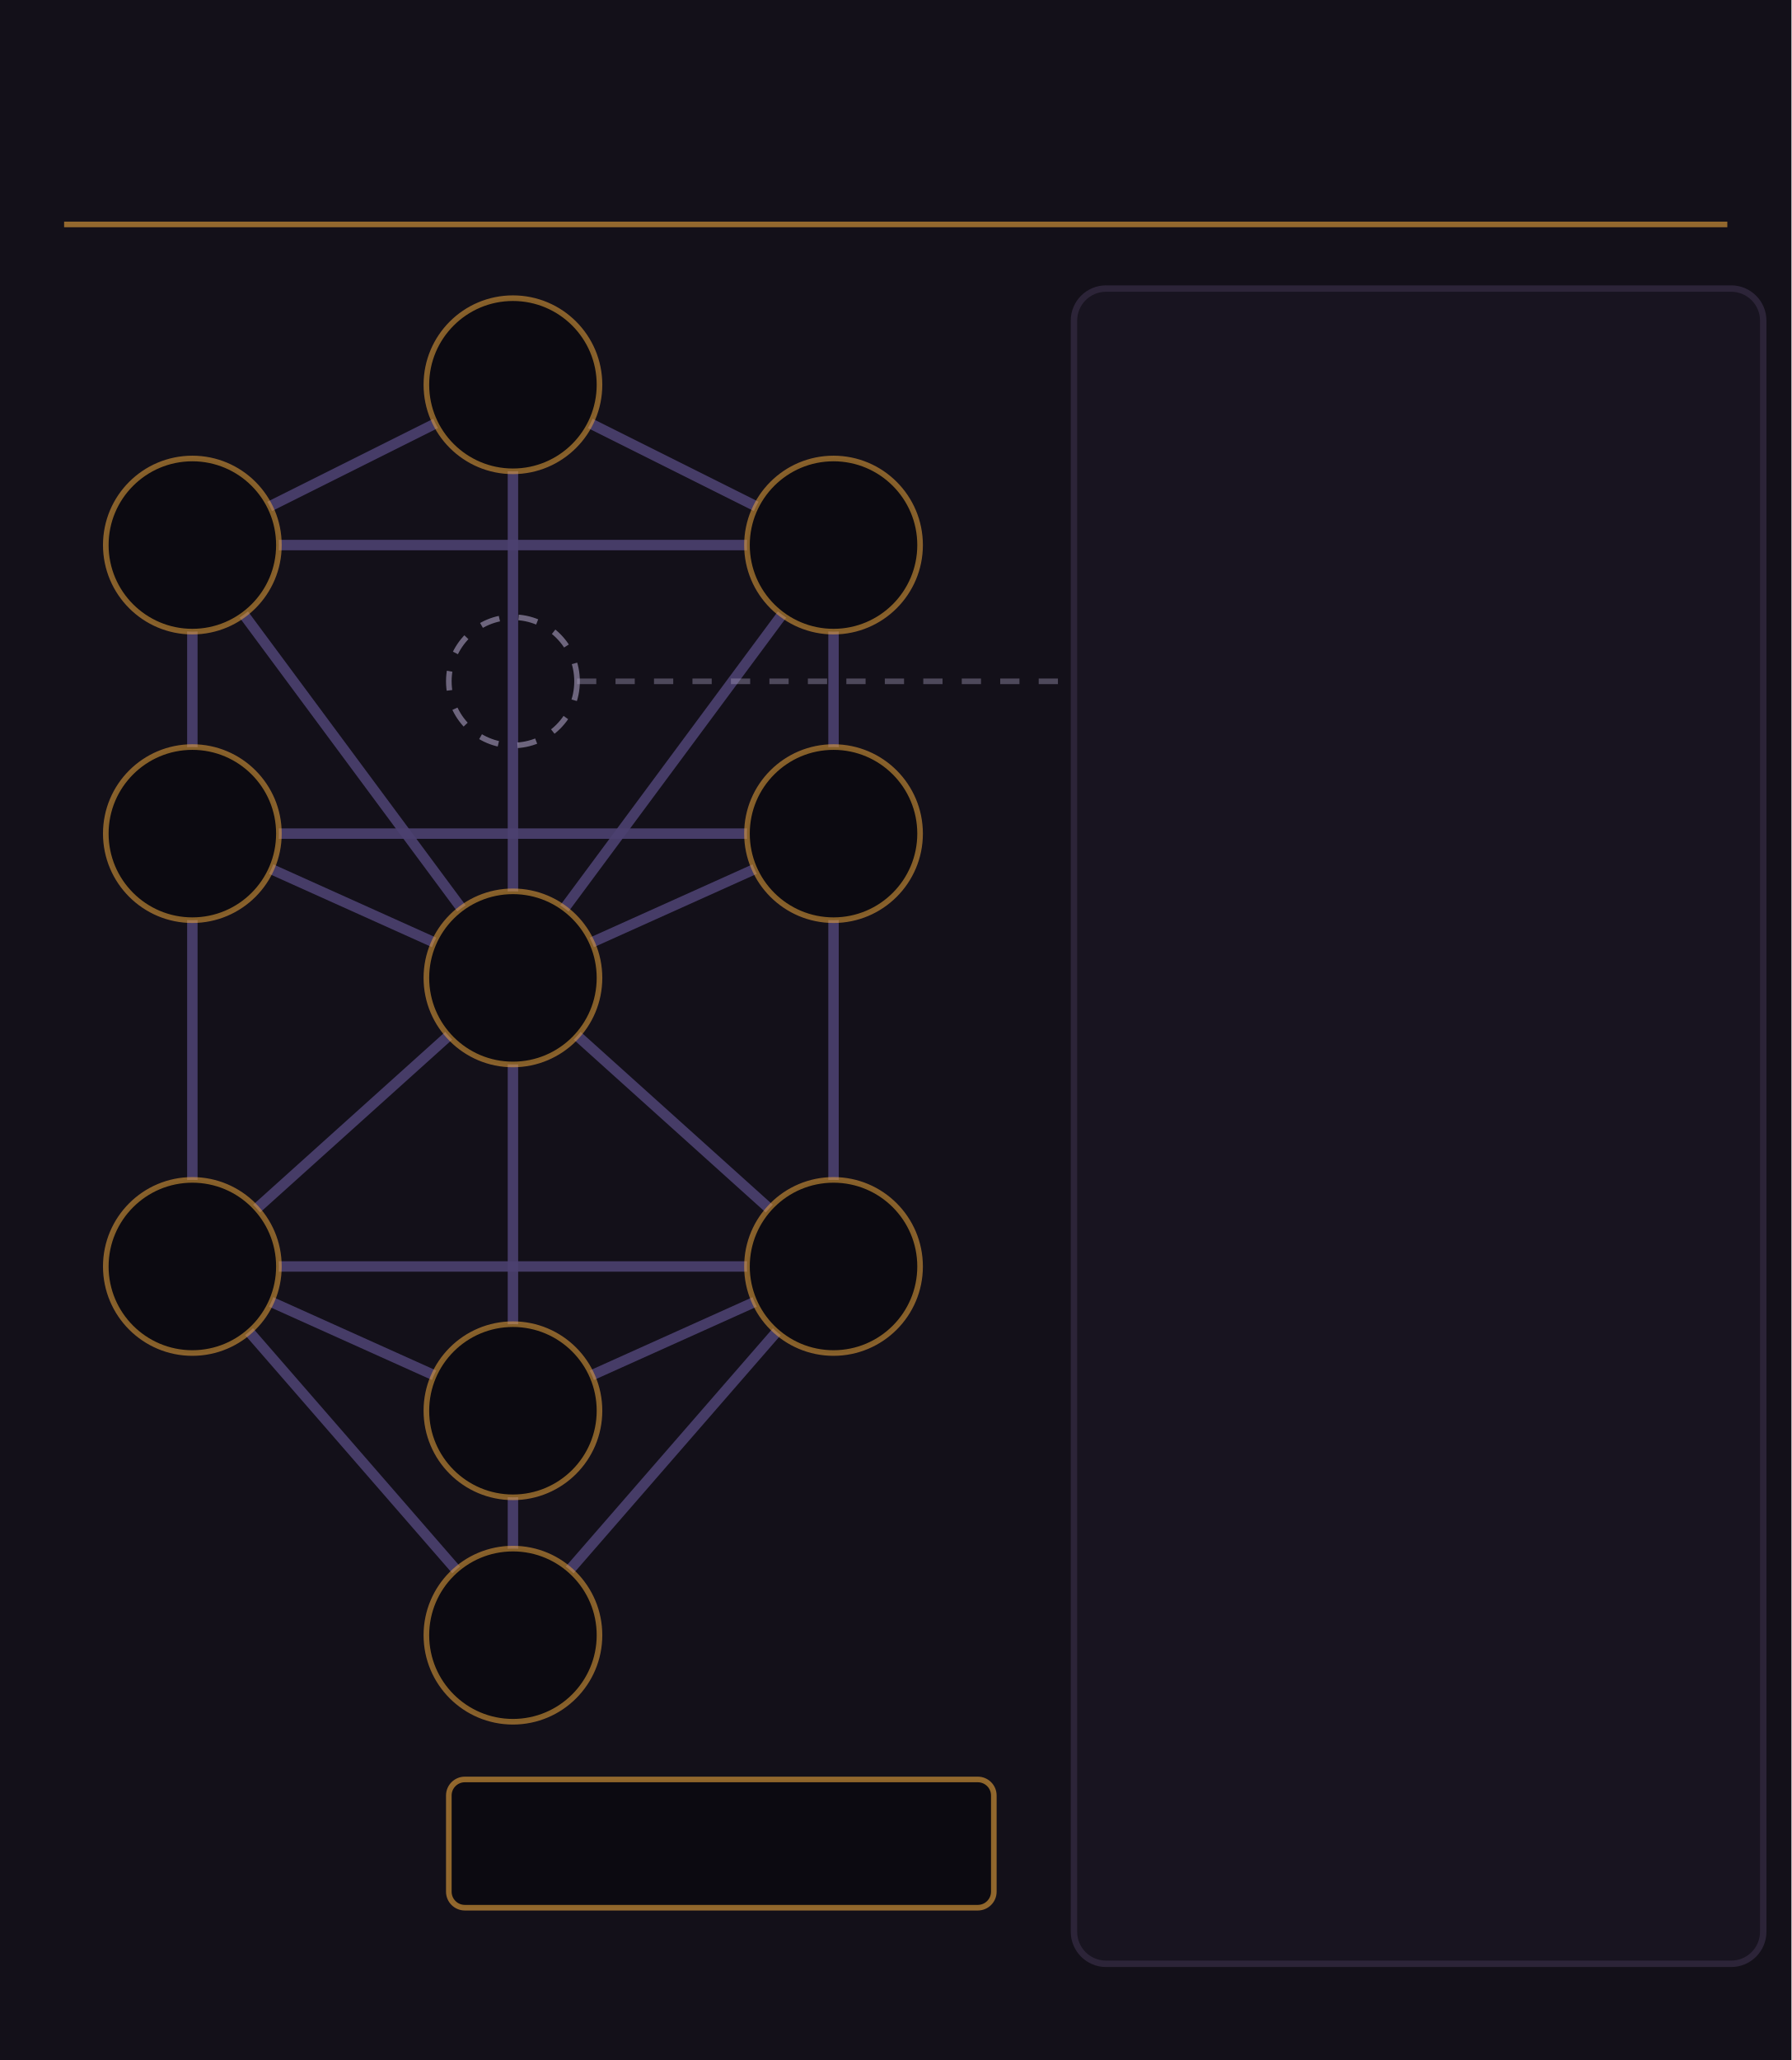
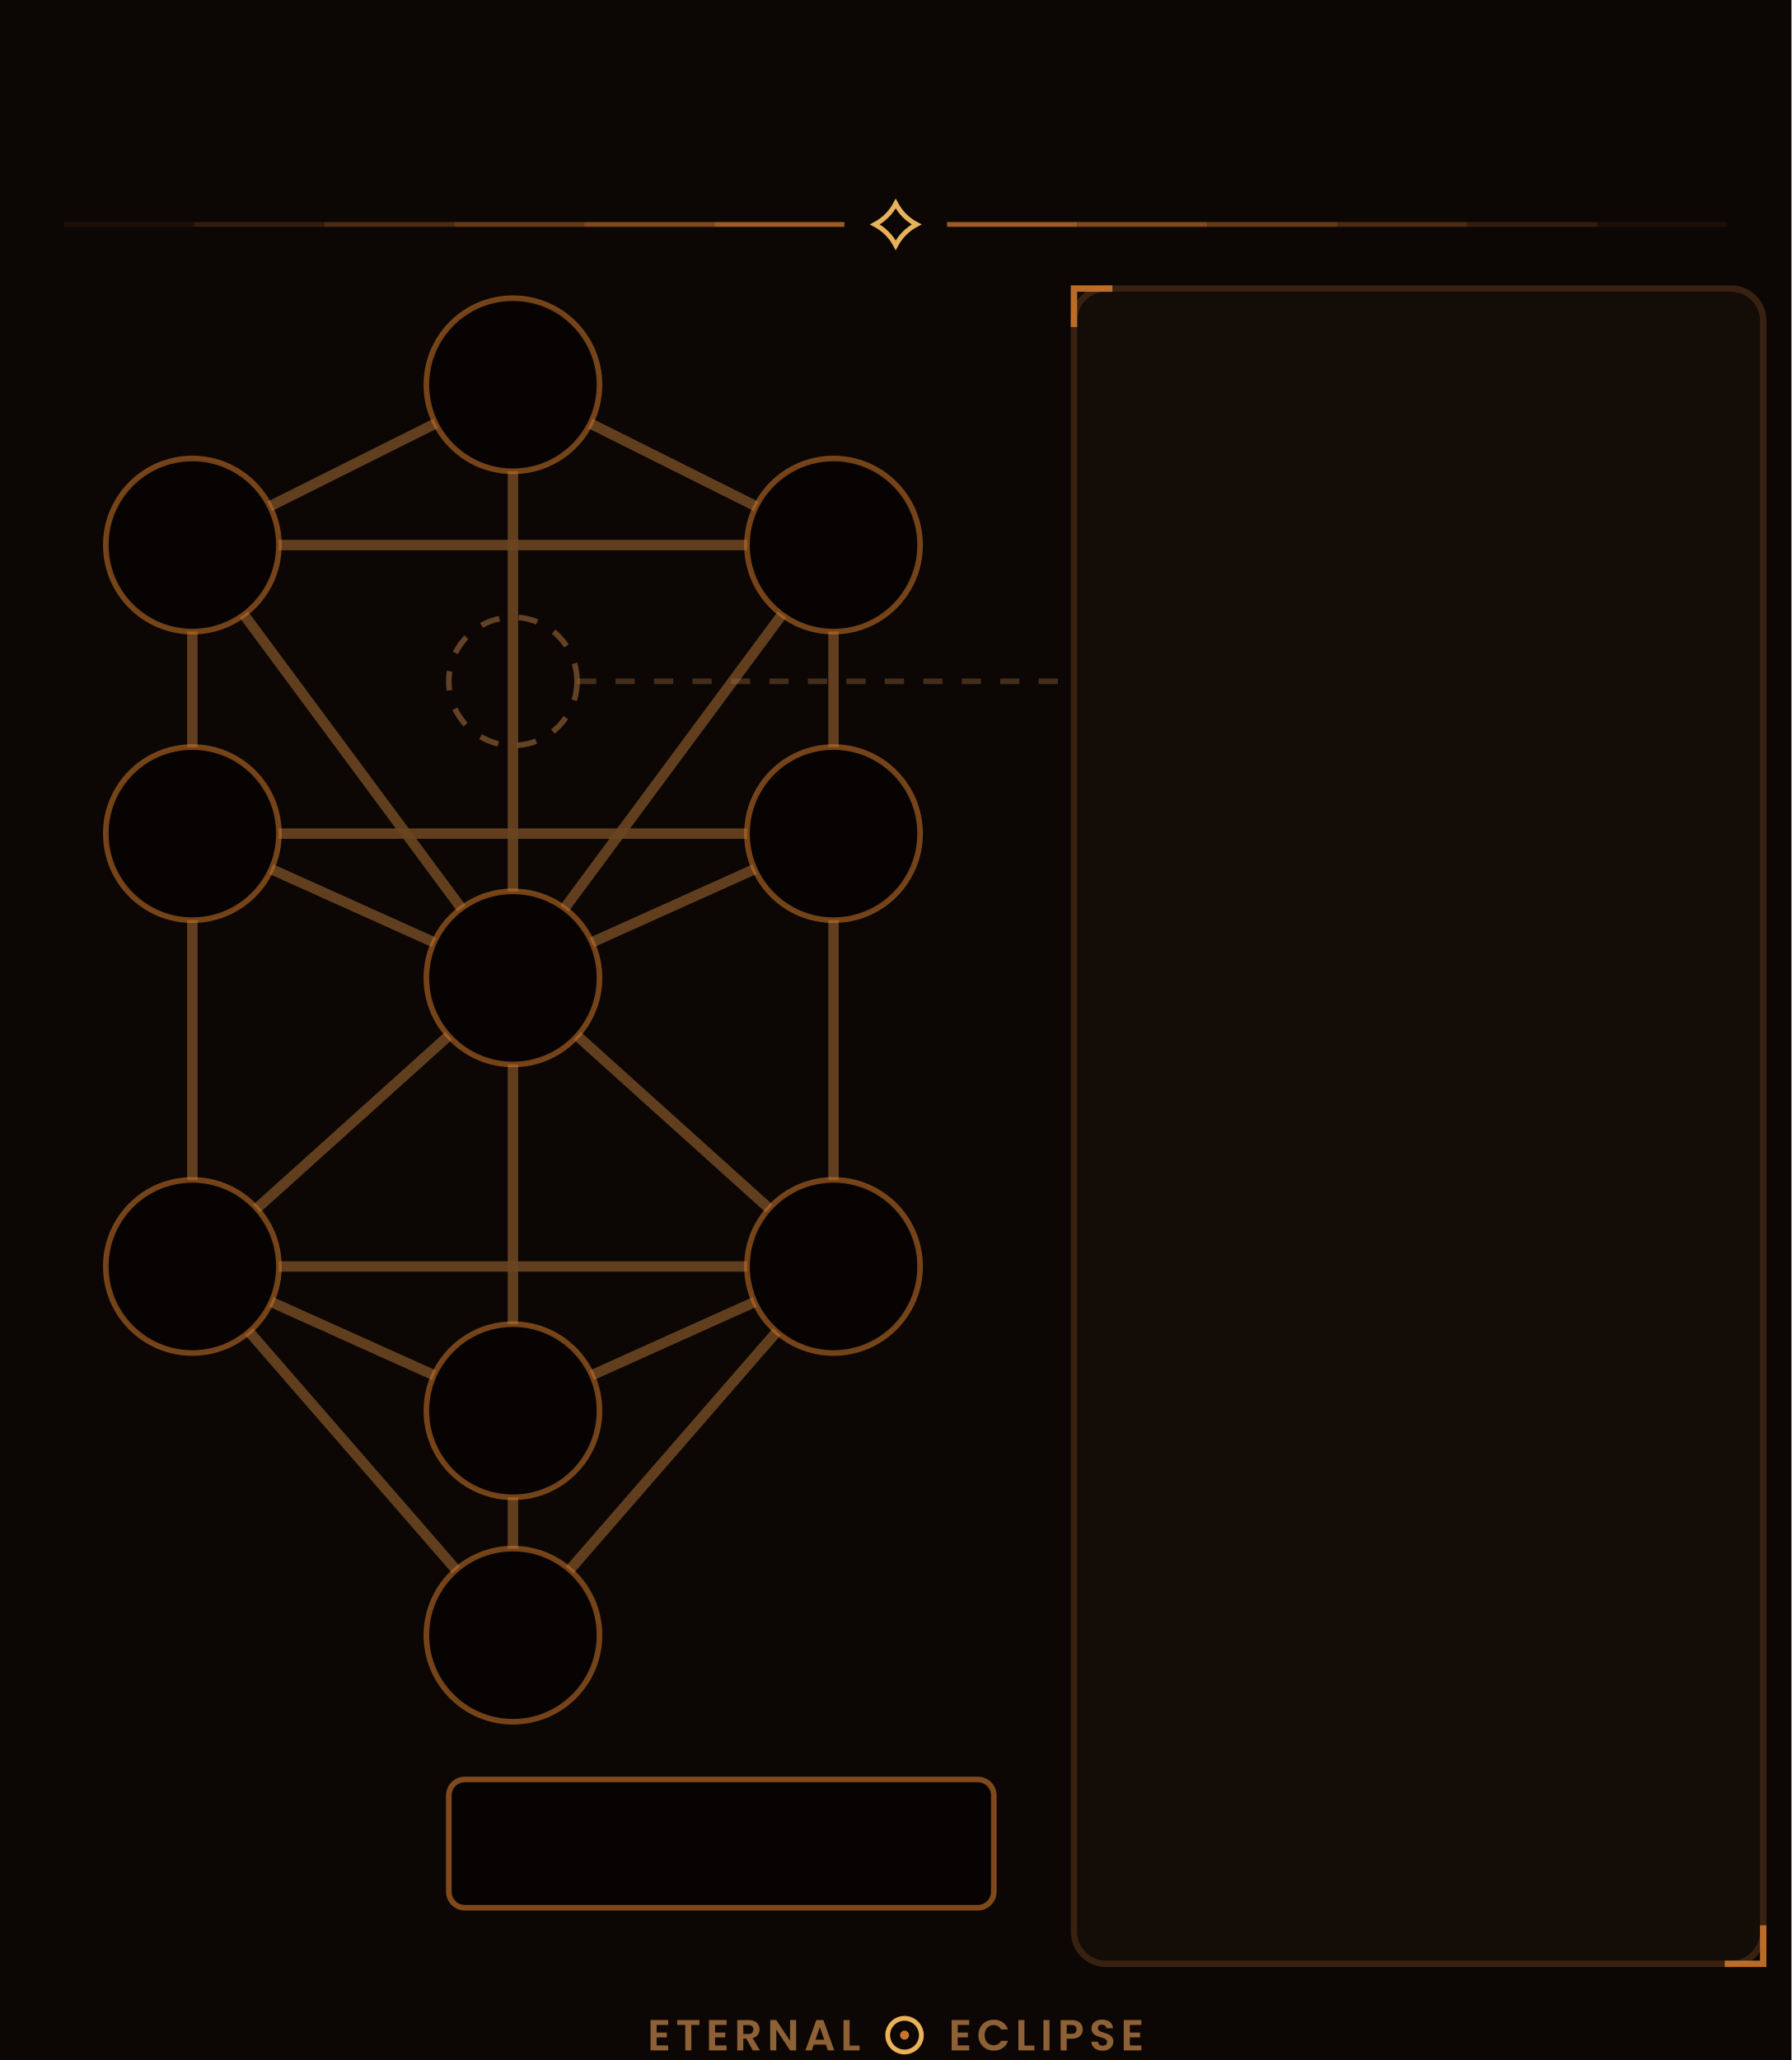
<svg xmlns="http://www.w3.org/2000/svg" width="111.76mm" height="128.5mm" viewBox="0 0 111.76 128.5">
-   <rect x="0" y="0" width="111.76" height="128.5" fill="#131019" />
-   <line x1="4" y1="14" x2="107.76" y2="14" stroke="#e8a33d" stroke-width="0.35" stroke-opacity="0.6" />
-   <rect x="67" y="18" width="43" height="104.5" rx="2" fill="#181420" stroke="#2c2438" stroke-width="0.4" />
-   <g stroke="#4c4170" stroke-width="0.65" stroke-opacity="0.9">
+   <rect x="0" y="0" width="111.76" height="128.5" fill="#0c0604" />
+   <g stroke="#cd762b" stroke-width="0.3">
+     <line x1="4.00" y1="14" x2="12.11" y2="14" stroke-opacity="0.08" />
+     <line x1="12.11" y1="14" x2="20.23" y2="14" stroke-opacity="0.2" />
+     <line x1="20.23" y1="14" x2="28.34" y2="14" stroke-opacity="0.33" />
+     <line x1="28.34" y1="14" x2="36.45" y2="14" stroke-opacity="0.47" />
+     <line x1="36.45" y1="14" x2="44.57" y2="14" stroke-opacity="0.6" />
+     <line x1="44.57" y1="14" x2="52.68" y2="14" stroke-opacity="0.75" />
+     <line x1="59.08" y1="14" x2="67.19" y2="14" stroke-opacity="0.75" />
+     <line x1="67.19" y1="14" x2="75.31" y2="14" stroke-opacity="0.6" />
+     <line x1="75.31" y1="14" x2="83.42" y2="14" stroke-opacity="0.47" />
+     <line x1="83.42" y1="14" x2="91.53" y2="14" stroke-opacity="0.33" />
+     <line x1="91.53" y1="14" x2="99.65" y2="14" stroke-opacity="0.2" />
+     <line x1="99.65" y1="14" x2="107.76" y2="14" stroke-opacity="0.08" />
+   </g>
+   <path d="M 0,-1.3 Q 0.45,-0.45 1.3,0 Q 0.45,0.45 0,1.3 Q -0.45,0.45 -1.3,0 Q -0.45,-0.45 0,-1.3 Z" transform="translate(55.88 14)" fill="none" stroke="#ffc464" stroke-width="0.3" stroke-opacity="0.9" />
+   <rect x="67" y="18" width="43" height="104.5" rx="2" fill="#140c06" stroke="#382110" stroke-width="0.4" />
+   <g stroke="#6b4522" stroke-width="0.65" stroke-opacity="0.9">
    <line x1="32" y1="24" x2="52" y2="34" />
    <line x1="32" y1="24" x2="12" y2="34" />
    <line x1="32" y1="24" x2="32" y2="61" />
    <line x1="52" y1="34" x2="12" y2="34" />
    <line x1="52" y1="34" x2="32" y2="61" />
    <line x1="52" y1="34" x2="52" y2="52" />
    <line x1="12" y1="34" x2="32" y2="61" />
    <line x1="12" y1="34" x2="12" y2="52" />
    <line x1="52" y1="52" x2="12" y2="52" />
    <line x1="52" y1="52" x2="32" y2="61" />
    <line x1="52" y1="52" x2="52" y2="79" />
    <line x1="12" y1="52" x2="32" y2="61" />
    <line x1="12" y1="52" x2="12" y2="79" />
    <line x1="32" y1="61" x2="52" y2="79" />
    <line x1="32" y1="61" x2="12" y2="79" />
    <line x1="32" y1="61" x2="32" y2="88" />
    <line x1="52" y1="79" x2="12" y2="79" />
    <line x1="52" y1="79" x2="32" y2="88" />
    <line x1="52" y1="79" x2="32" y2="102" />
    <line x1="12" y1="79" x2="32" y2="88" />
    <line x1="12" y1="79" x2="32" y2="102" />
    <line x1="32" y1="88" x2="32" y2="102" />
  </g>
-   <g fill="#0c0a11" stroke="#e8a33d" stroke-width="0.35" stroke-opacity="0.55">
+   <g fill="#070302" stroke="#cd762b" stroke-width="0.35" stroke-opacity="0.55">
    <circle cx="32" cy="24" r="5.4" />
    <circle cx="52" cy="34" r="5.4" />
    <circle cx="12" cy="34" r="5.4" />
    <circle cx="52" cy="52" r="5.4" />
    <circle cx="12" cy="52" r="5.4" />
    <circle cx="32" cy="61" r="5.4" />
    <circle cx="52" cy="79" r="5.4" />
    <circle cx="12" cy="79" r="5.4" />
    <circle cx="32" cy="88" r="5.4" />
    <circle cx="32" cy="102" r="5.4" />
  </g>
-   <circle cx="32" cy="42.5" r="4" fill="none" stroke="#a89fbf" stroke-width="0.35" stroke-opacity="0.6" stroke-dasharray="1.2 1.2" />
-   <line x1="36" y1="42.5" x2="67" y2="42.5" stroke="#a89fbf" stroke-width="0.35" stroke-opacity="0.4" stroke-dasharray="1.2 1.2" />
-   <rect x="28" y="111" width="34" height="8" rx="1" fill="#0c0a11" stroke="#e8a33d" stroke-width="0.35" stroke-opacity="0.6" />
+   <circle cx="32" cy="42.5" r="4" fill="none" stroke="#9c6a3b" stroke-width="0.35" stroke-opacity="0.6" stroke-dasharray="1.2 1.2" />
+   <line x1="36" y1="42.5" x2="67" y2="42.5" stroke="#9c6a3b" stroke-width="0.35" stroke-opacity="0.4" stroke-dasharray="1.2 1.2" />
+   <rect x="28" y="111" width="34" height="8" rx="1" fill="#070302" stroke="#cd762b" stroke-width="0.35" stroke-opacity="0.6" />
+   <g fill="none" stroke="#cd762b" stroke-width="0.4" stroke-opacity="0.9">
+     <path d="M 67,20.4 L 67,18 L 69.4,18" />
+     <path d="M 110,120.1 L 110,122.5 L 107.6,122.5" />
+   </g>
+   <g transform="translate(55.88 127.9)">
+     <g fill="#9c6a3b" fill-opacity="0.9">
+       <path d="M-14.915 -1.586V-1.111H-14.278V-0.810H-14.915V-0.309H-14.197V0.000H-15.295V-1.895H-14.197V-1.586Z" />
+       <path d="M-12.245 -1.892V-1.586H-12.750V0.000H-13.129V-1.586H-13.633V-1.892Z" />
+       <path d="M-11.270 -1.586V-1.111H-10.633V-0.810H-11.270V-0.309H-10.551V0.000H-11.649V-1.895H-10.551V-1.586Z" />
+       <path d="M-8.911 0.000 -9.329 -0.737H-9.508V0.000H-9.887V-1.892H-9.177Q-8.957 -1.892 -8.803 -1.815Q-8.648 -1.737 -8.571 -1.606Q-8.494 -1.474 -8.494 -1.312Q-8.494 -1.125 -8.602 -0.974Q-8.711 -0.824 -8.925 -0.767L-8.472 0.000ZM-9.508 -1.022H-9.190Q-9.036 -1.022 -8.960 -1.096Q-8.884 -1.171 -8.884 -1.304Q-8.884 -1.434 -8.960 -1.506Q-9.036 -1.577 -9.190 -1.577H-9.508Z" />
+       <path d="M-6.212 0.000H-6.591L-7.450 -1.298V0.000H-7.830V-1.895H-7.450L-6.591 -0.594V-1.895H-6.212Z" />
+       <path d="M-4.357 -0.360H-5.111L-5.236 0.000H-5.634L-4.954 -1.895H-4.512L-3.832 0.000H-4.233ZM-4.460 -0.664 -4.734 -1.455 -5.008 -0.664Z" />
+       <path d="M-2.877 -0.301H-2.254V0.000H-3.257V-1.892H-2.877Z" />
+       <path d="M3.867 -1.586V-1.111H4.504V-0.810H3.867V-0.309H4.585V0.000H3.487V-1.895H4.585V-1.586Z" />
+       <path d="M6.117 -1.916Q6.434 -1.916 6.672 -1.754Q6.911 -1.591 7.006 -1.304H6.569Q6.504 -1.439 6.386 -1.507Q6.268 -1.575 6.114 -1.575Q5.948 -1.575 5.820 -1.498Q5.691 -1.420 5.619 -1.279Q5.547 -1.138 5.547 -0.949Q5.547 -0.762 5.619 -0.619Q5.691 -0.477 5.820 -0.400Q5.948 -0.323 6.114 -0.323Q6.268 -0.323 6.386 -0.392Q6.504 -0.461 6.569 -0.596H7.006Q6.911 -0.306 6.673 -0.145Q6.436 0.016 6.117 0.016Q5.845 0.016 5.627 -0.107Q5.409 -0.230 5.283 -0.450Q5.157 -0.669 5.157 -0.949Q5.157 -1.228 5.283 -1.449Q5.409 -1.670 5.627 -1.793Q5.845 -1.916 6.117 -1.916Z" />
+       <path d="M8.030 -0.301H8.654V0.000H7.651V-1.892H8.030Z" />
+       <path d="M9.594 -1.892V0.000H9.215V-1.892Z" />
+       <path d="M10.985 -0.726H10.668V0.000H10.288V-1.892H10.985Q11.204 -1.892 11.359 -1.816Q11.513 -1.740 11.591 -1.607Q11.668 -1.474 11.668 -1.306Q11.668 -1.155 11.596 -1.022Q11.524 -0.889 11.371 -0.808Q11.218 -0.726 10.985 -0.726ZM11.278 -1.306Q11.278 -1.583 10.969 -1.583H10.668V-1.033H10.969Q11.126 -1.033 11.202 -1.104Q11.278 -1.176 11.278 -1.306Z" />
+       <path d="M12.207 -0.545H12.614Q12.622 -0.428 12.697 -0.360Q12.771 -0.293 12.901 -0.293Q13.034 -0.293 13.110 -0.356Q13.186 -0.420 13.186 -0.523Q13.186 -0.607 13.134 -0.661Q13.083 -0.716 13.006 -0.747Q12.928 -0.778 12.793 -0.816Q12.609 -0.870 12.493 -0.923Q12.378 -0.976 12.296 -1.083Q12.213 -1.190 12.213 -1.369Q12.213 -1.537 12.297 -1.661Q12.381 -1.786 12.533 -1.853Q12.685 -1.919 12.880 -1.919Q13.172 -1.919 13.355 -1.777Q13.538 -1.634 13.557 -1.380H13.140Q13.134 -1.477 13.057 -1.541Q12.980 -1.605 12.853 -1.605Q12.741 -1.605 12.675 -1.548Q12.609 -1.491 12.609 -1.382Q12.609 -1.306 12.659 -1.256Q12.709 -1.206 12.783 -1.175Q12.858 -1.144 12.994 -1.103Q13.178 -1.049 13.294 -0.995Q13.411 -0.941 13.495 -0.832Q13.579 -0.724 13.579 -0.548Q13.579 -0.396 13.500 -0.266Q13.422 -0.136 13.270 -0.058Q13.118 0.019 12.909 0.019Q12.712 0.019 12.553 -0.049Q12.395 -0.117 12.302 -0.244Q12.210 -0.371 12.207 -0.545Z" />
+       <path d="M14.606 -1.586V-1.111H15.243V-0.810H14.606V-0.309H15.325V0.000H14.227V-1.895H15.325V-1.586Z" />
+     </g>
+     <circle cx="0.550" cy="-0.950" r="1.05" fill="none" stroke="#ffc464" stroke-width="0.3" stroke-opacity="0.9" />
+     <circle cx="0.550" cy="-0.950" r="0.28" fill="#cd762b" />
+   </g>
</svg>
